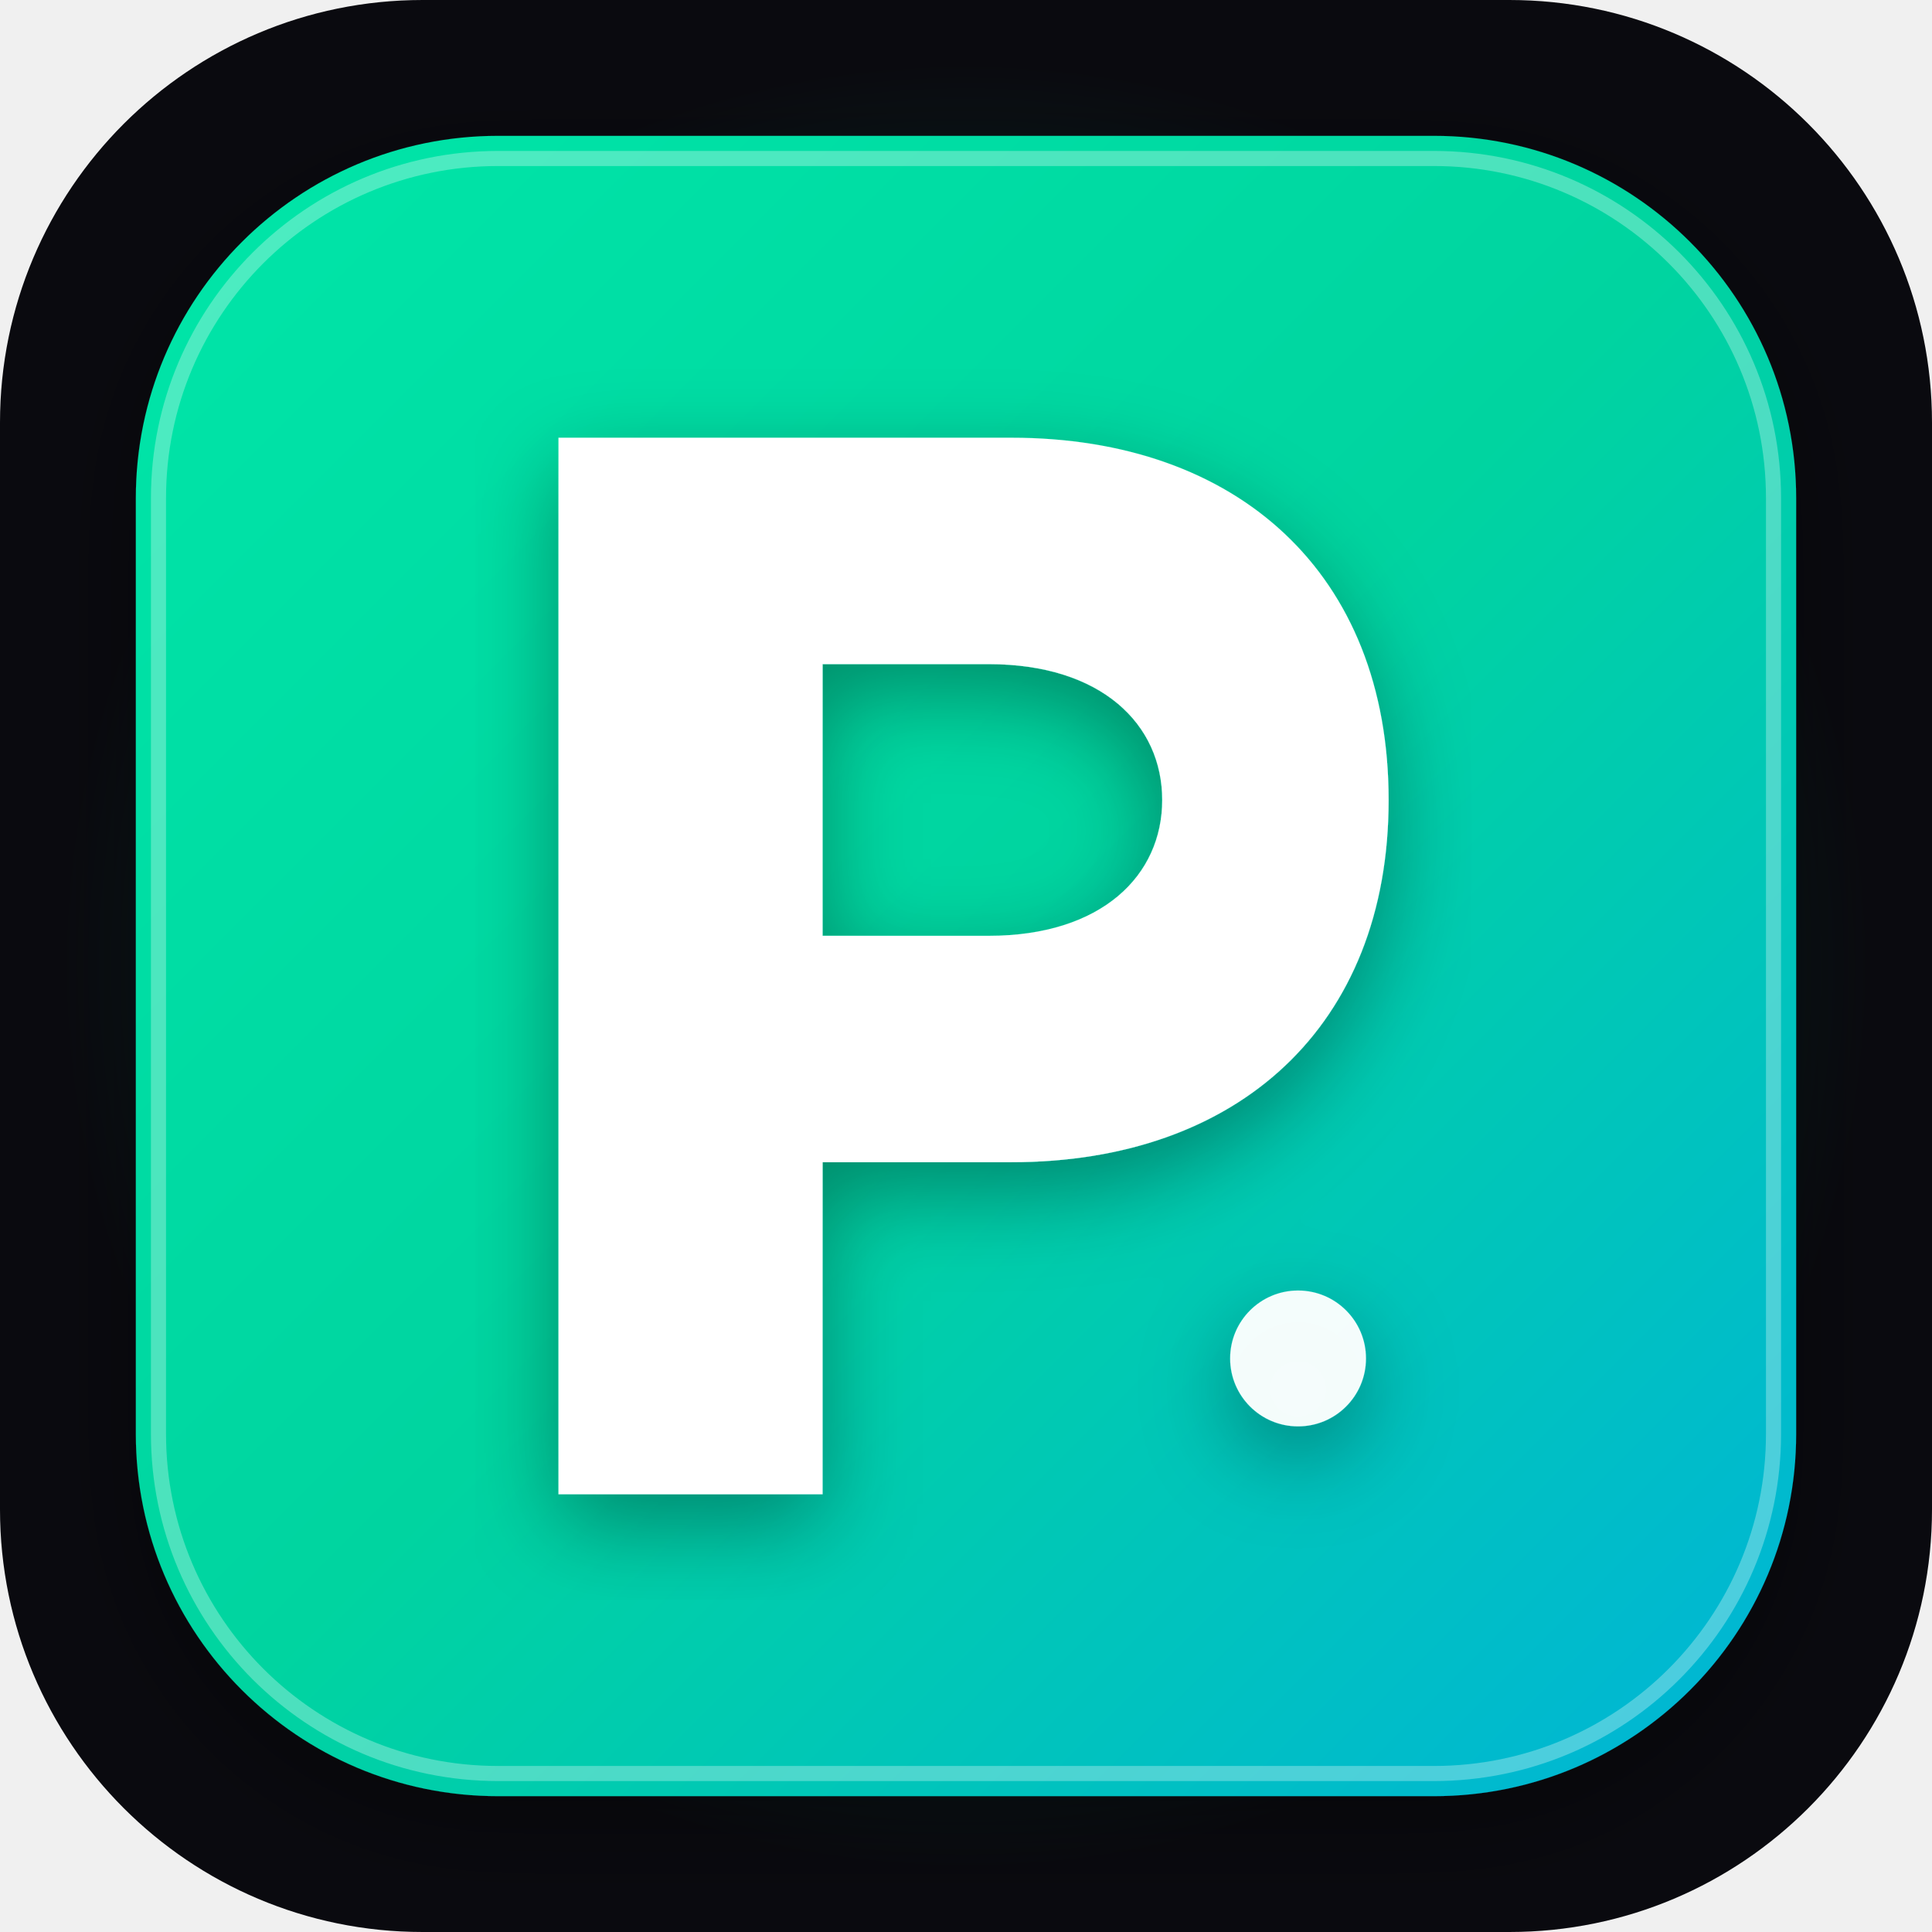
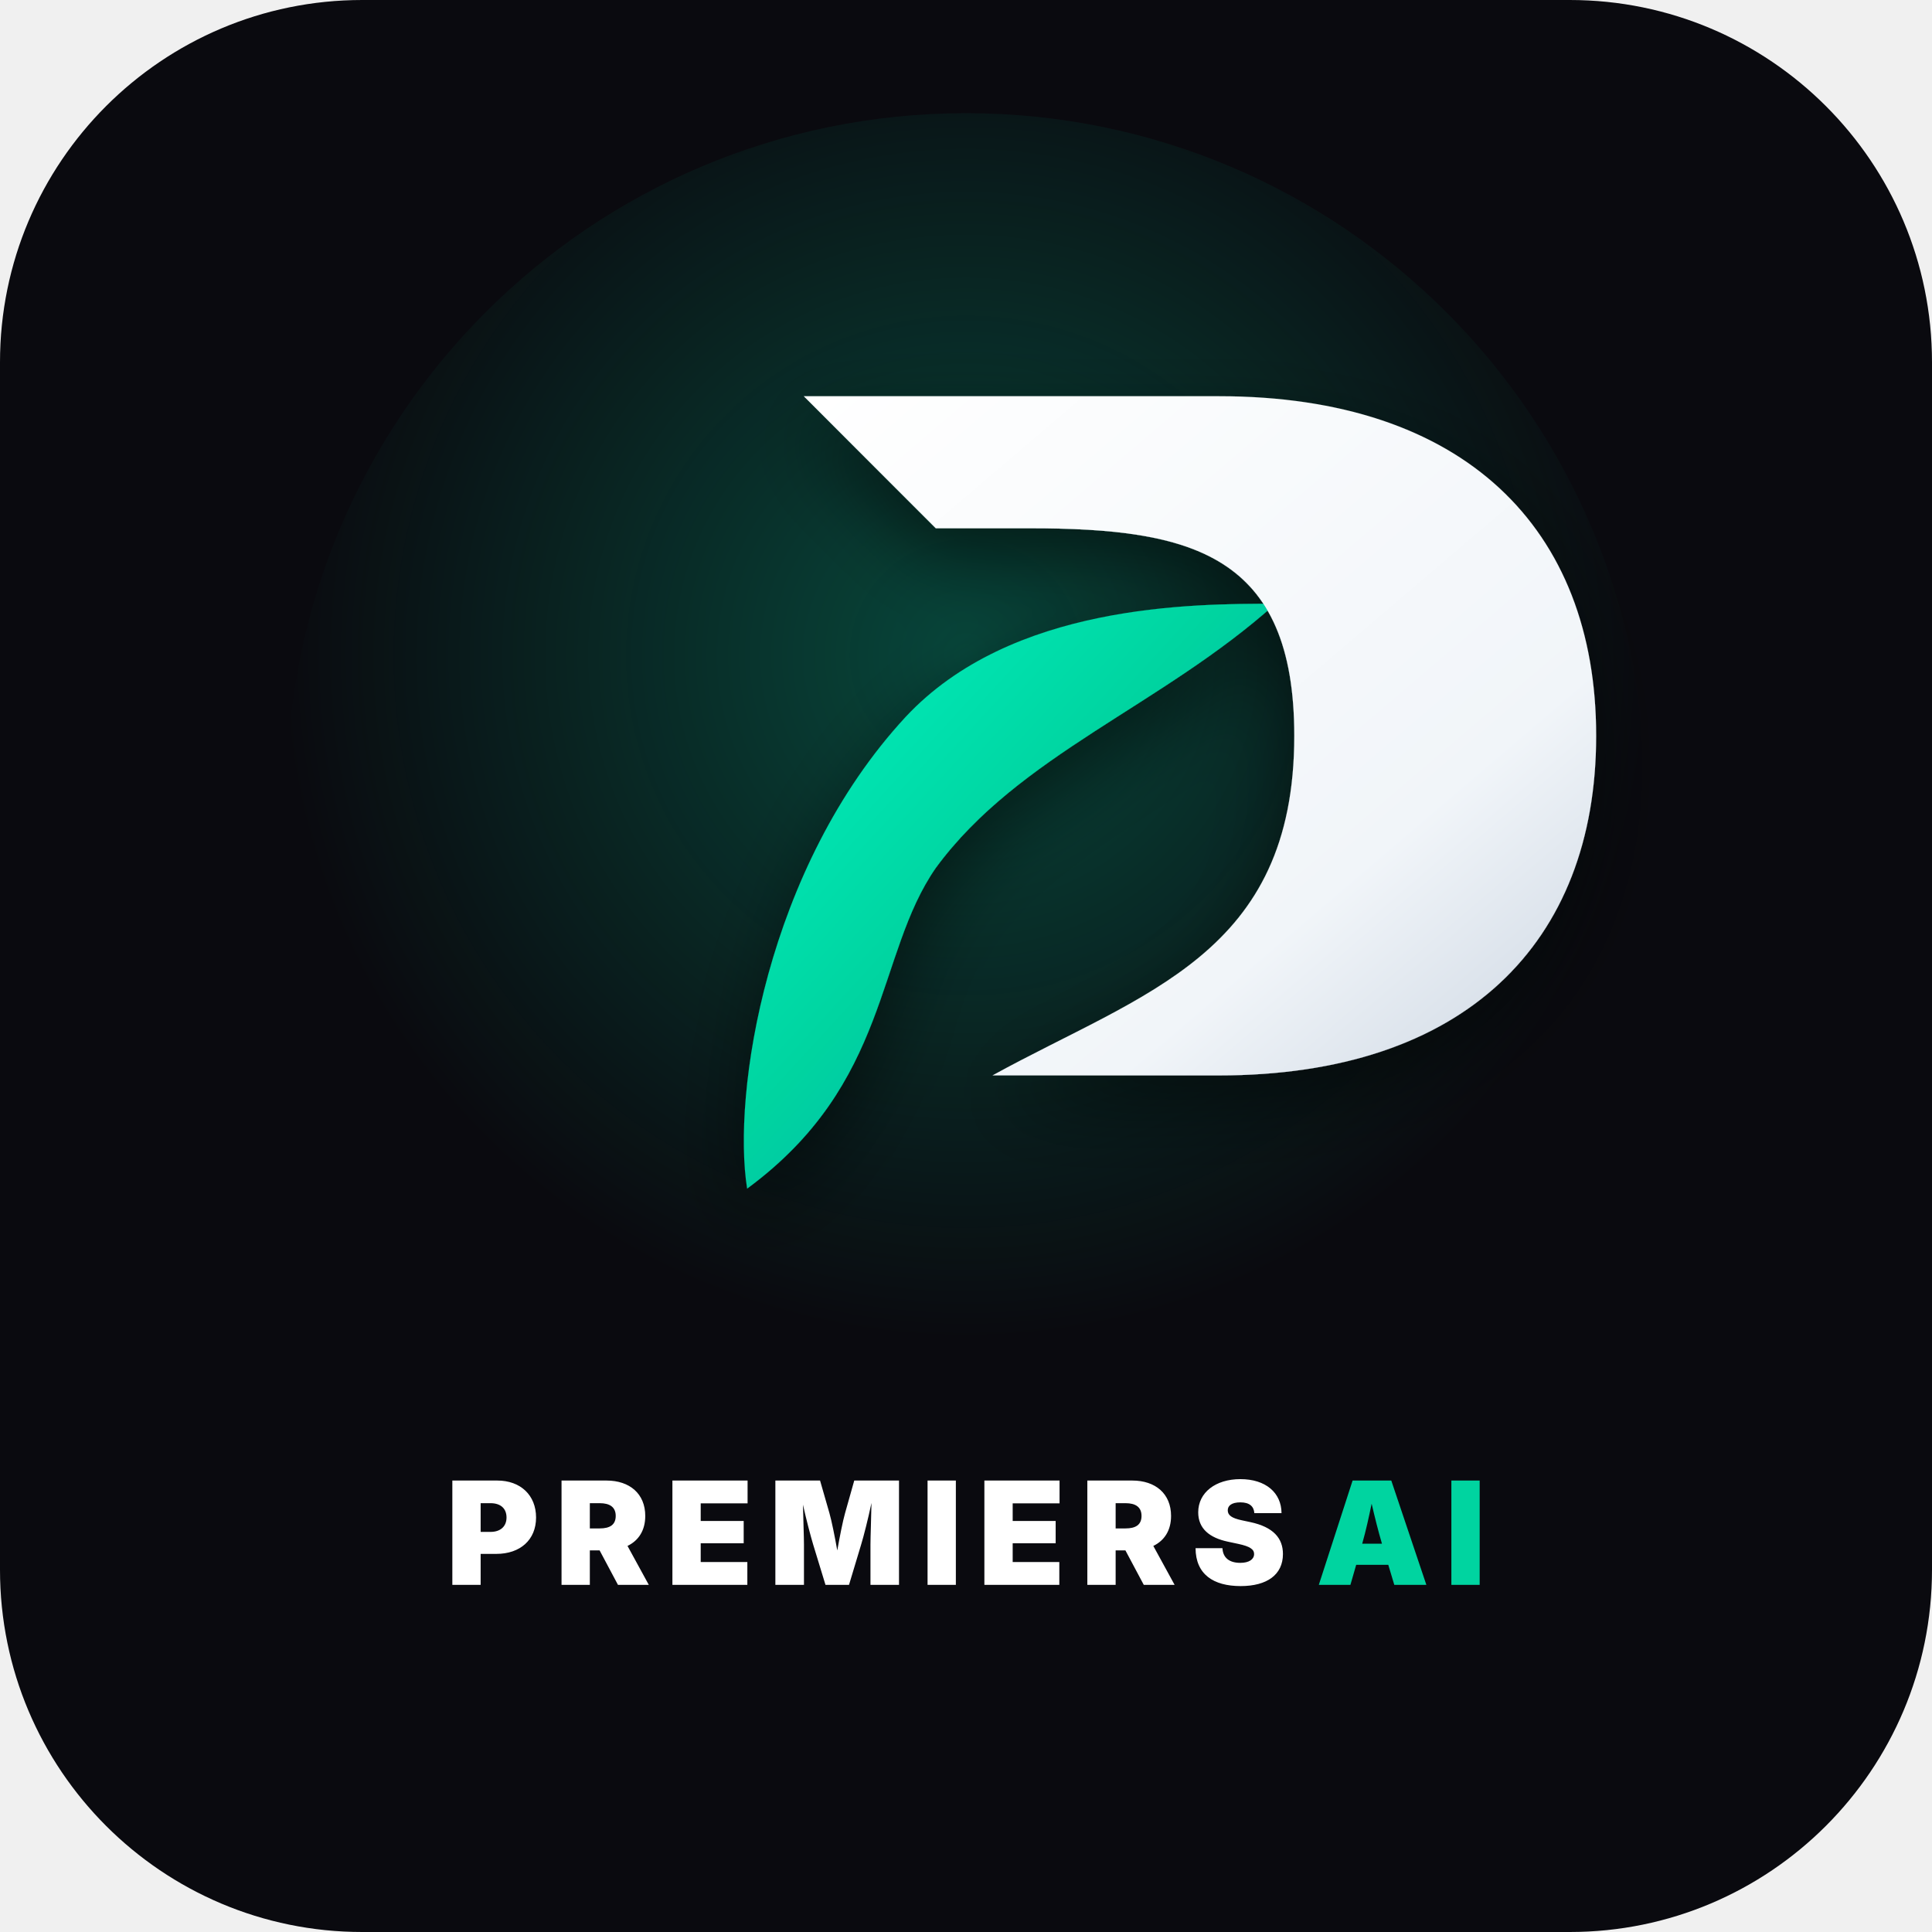
<svg xmlns="http://www.w3.org/2000/svg" viewBox="0 0 512 512" width="512" height="512">
  <defs>
-     <linearGradient id="premiersGrad" x1="0%" y1="0%" x2="100%" y2="100%">
-       <stop offset="0%" stop-color="#00e6a8" />
-       <stop offset="50%" stop-color="#00d4a0" />
-       <stop offset="100%" stop-color="#00b4d8" />
+     <linearGradient id="tealGrad" x1="0%" y1="0%" x2="100%" y2="100%">
+       <stop offset="0%" stop-color="#00f5c4" />
+       <stop offset="45%" stop-color="#00d4a0" />
+       <stop offset="100%" stop-color="#0099b8" />
    </linearGradient>
-     <radialGradient id="glowGrad" cx="50%" cy="50%" r="50%">
-       <stop offset="0%" stop-color="#00d4a0" stop-opacity="0.4" />
+     <linearGradient id="whiteGrad" x1="0%" y1="0%" x2="100%" y2="100%">
+       <stop offset="0%" stop-color="#ffffff" />
+       <stop offset="70%" stop-color="#f1f5f9" />
+       <stop offset="100%" stop-color="#cbd5e1" />
+     </linearGradient>
+     <radialGradient id="glowGrad" cx="50%" cy="40%" r="50%">
+       <stop offset="0%" stop-color="#00d4a0" stop-opacity="0.3" />
      <stop offset="100%" stop-color="#00d4a0" stop-opacity="0" />
    </radialGradient>
-     <filter id="subtleShadow" x="-10%" y="-10%" width="120%" height="120%">
-       <feDropShadow dx="0" dy="8" stdDeviation="12" flood-color="#000000" flood-opacity="0.35" />
+     <filter id="ribbonShadow" x="-15%" y="-15%" width="130%" height="130%">
+       <feDropShadow dx="0" dy="8" stdDeviation="10" flood-color="#000000" flood-opacity="0.5" />
    </filter>
  </defs>
-   <rect width="512" height="512" rx="112" fill="#0a0a0f" />
-   <rect x="16" y="16" width="480" height="480" rx="100" fill="url(#glowGrad)" />
-   <rect x="36" y="36" width="440" height="440" rx="96" fill="url(#premiersGrad)" filter="url(#subtleShadow)" />
-   <rect x="42" y="42" width="428" height="428" rx="90" fill="none" stroke="rgba(255, 255, 255, 0.3)" stroke-width="4" />
-   <g fill="#ffffff" filter="url(#subtleShadow)">
-     <path d="M 148 116               L 268 116               C 328 116, 368 152, 368 212               C 368 272, 328 308, 268 308               L 218 308               L 218 396               L 148 396               Z               M 218 176               L 218 248               L 262 248               C 292 248, 308 232, 308 212               C 308 192, 292 176, 262 176               Z" />
-     <circle cx="344" cy="360" r="18" fill="#ffffff" opacity="0.95" />
+   <rect width="512" height="512" fill="#0a0a0f" rx="96" />
+   <circle cx="256" cy="210" r="180" fill="url(#glowGrad)" />
+   <g filter="url(#ribbonShadow)" transform="translate(18, -25)">
+     <path d="M 180 340              C 176 315, 185 255, 222 215              C 250 185, 298 185, 320 185              C 290 212, 252 225, 230 255              C 214 278, 218 312, 180 340              Z" fill="url(#tealGrad)" />
+     <path d="M 195 130              L 305 130              C 370 130, 405 165, 405 220              C 405 275, 370 310, 305 310              L 245 310              C 285 288, 325 278, 325 220              C 325 172, 298 165, 255 165              L 230 165              Z" fill="url(#whiteGrad)" />
+   </g>
+   <g transform="translate(256, 420)">
+     <text text-anchor="middle" font-family="'Plus Jakarta Sans', -apple-system, sans-serif" font-weight="900" font-size="38" letter-spacing="4">
+       <tspan fill="#ffffff">PREMIERS </tspan>
+       <tspan fill="#00d4a0">AI</tspan>
+     </text>
  </g>
</svg>
